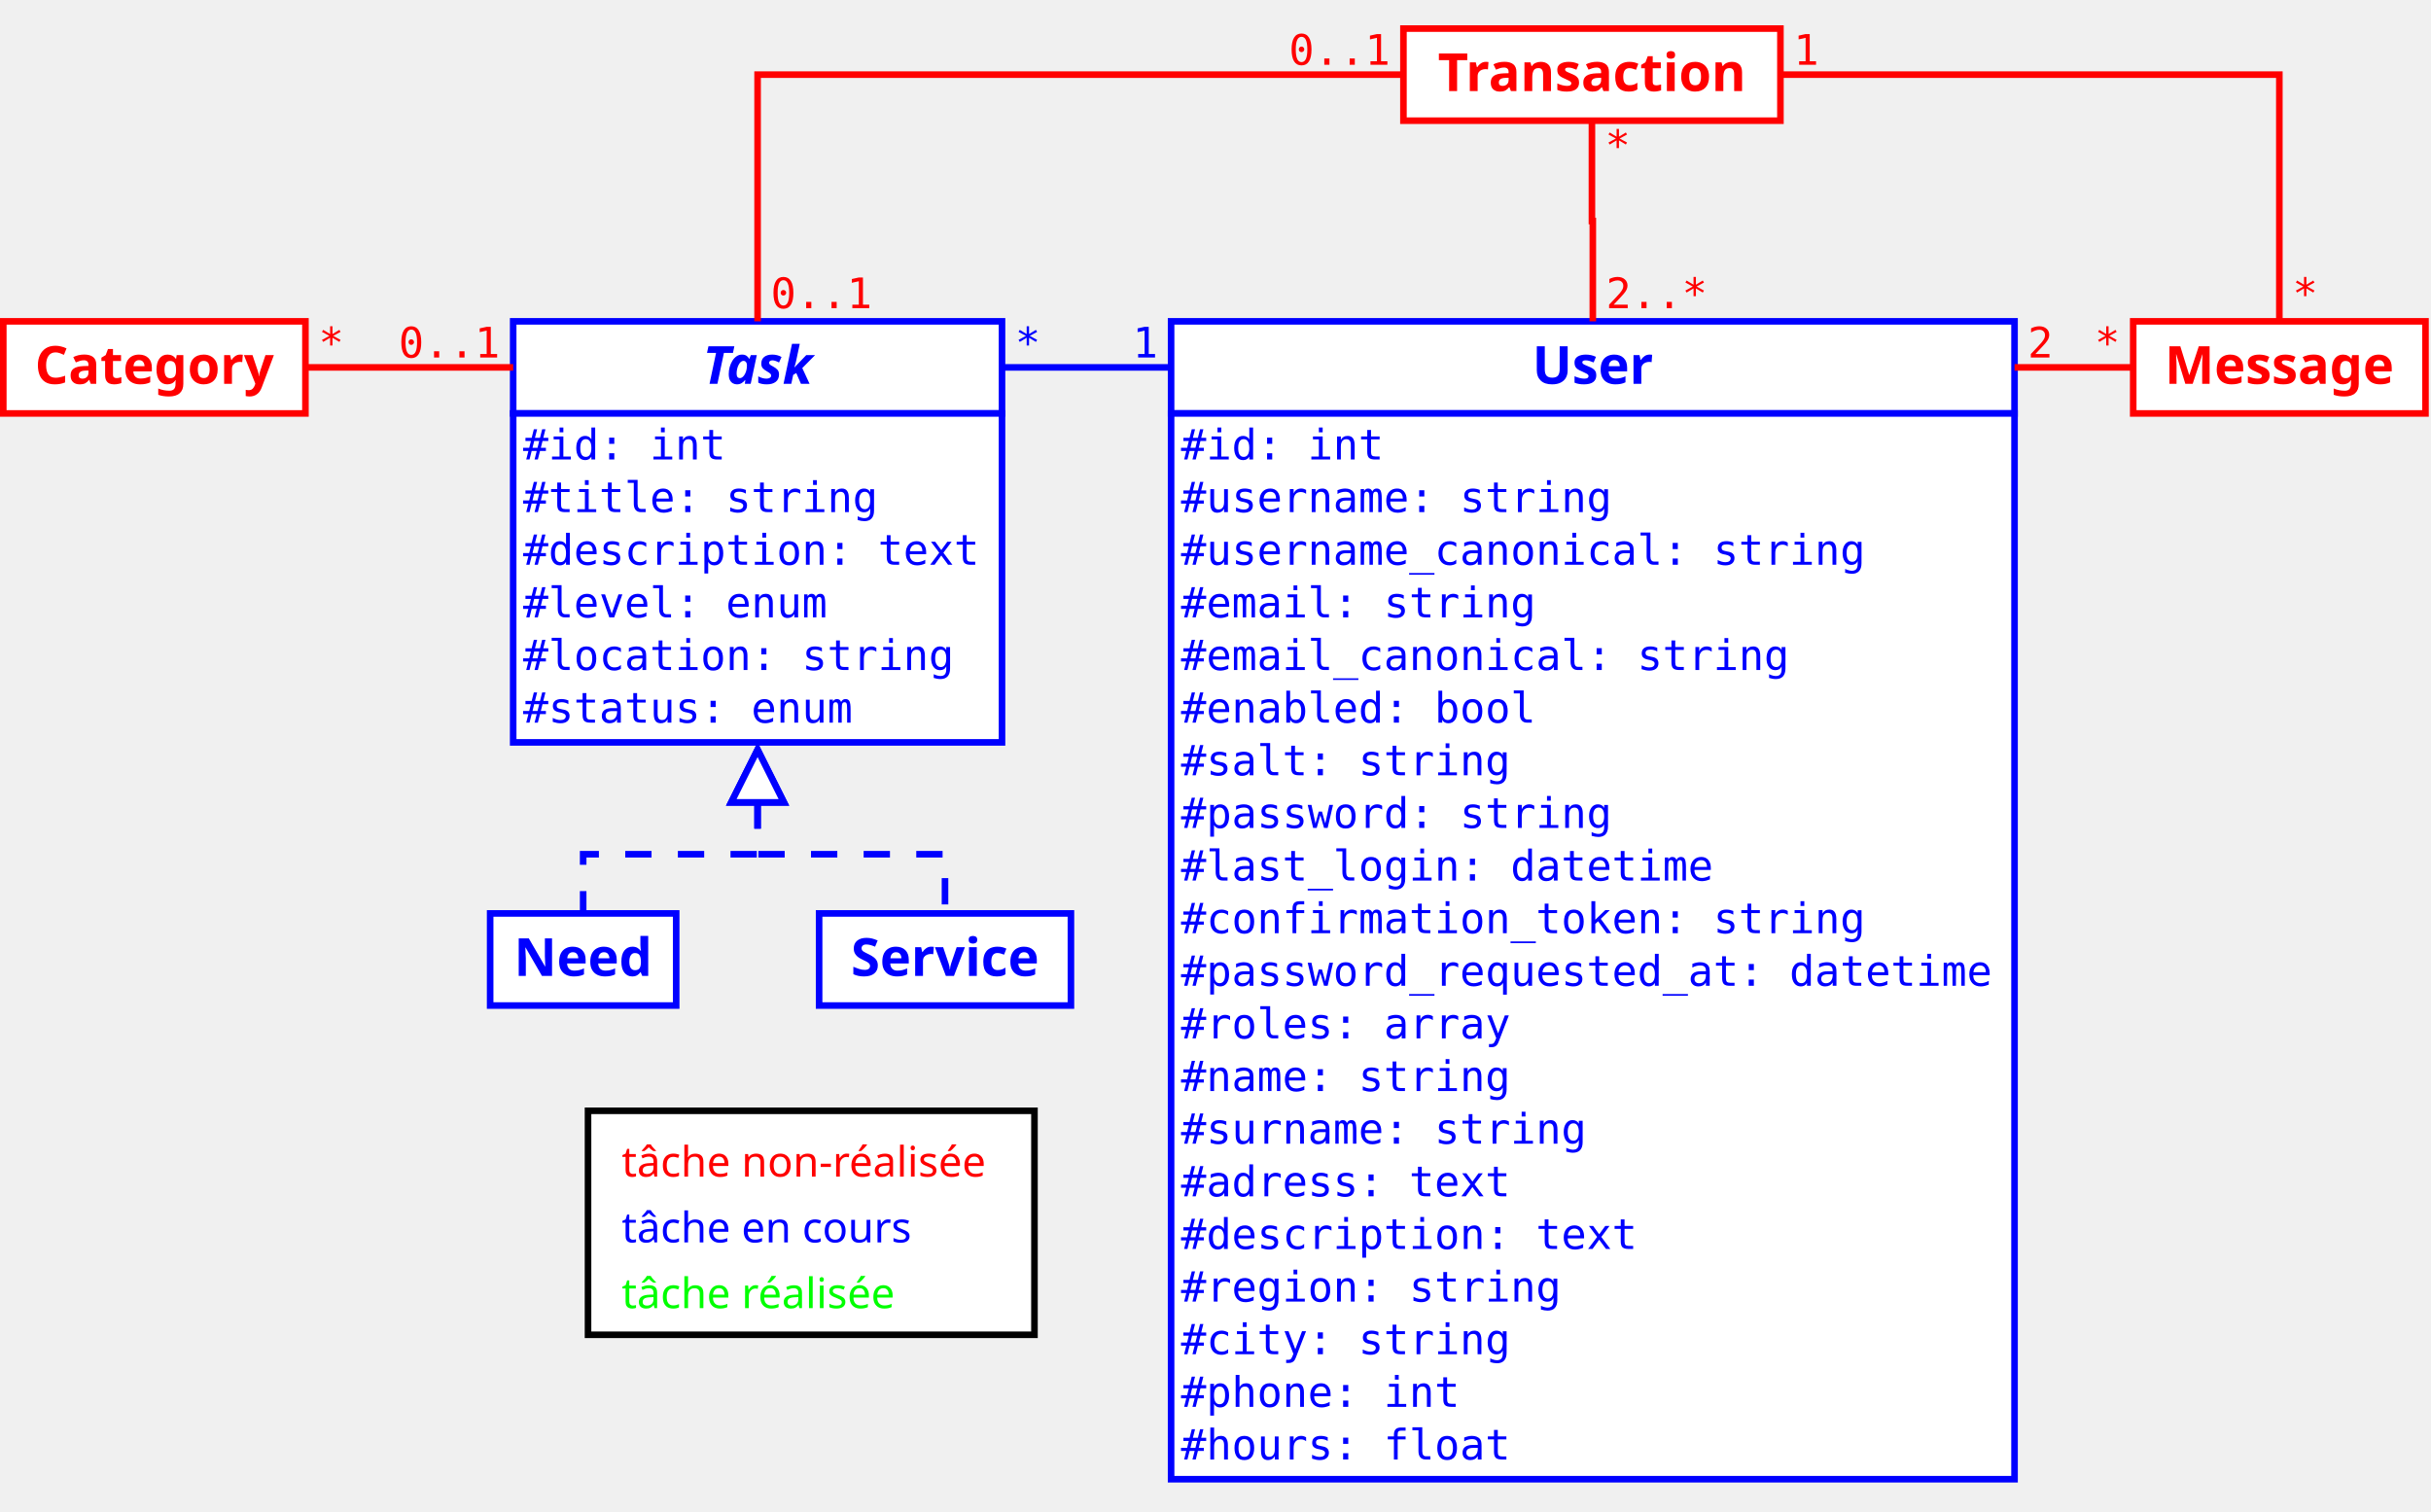
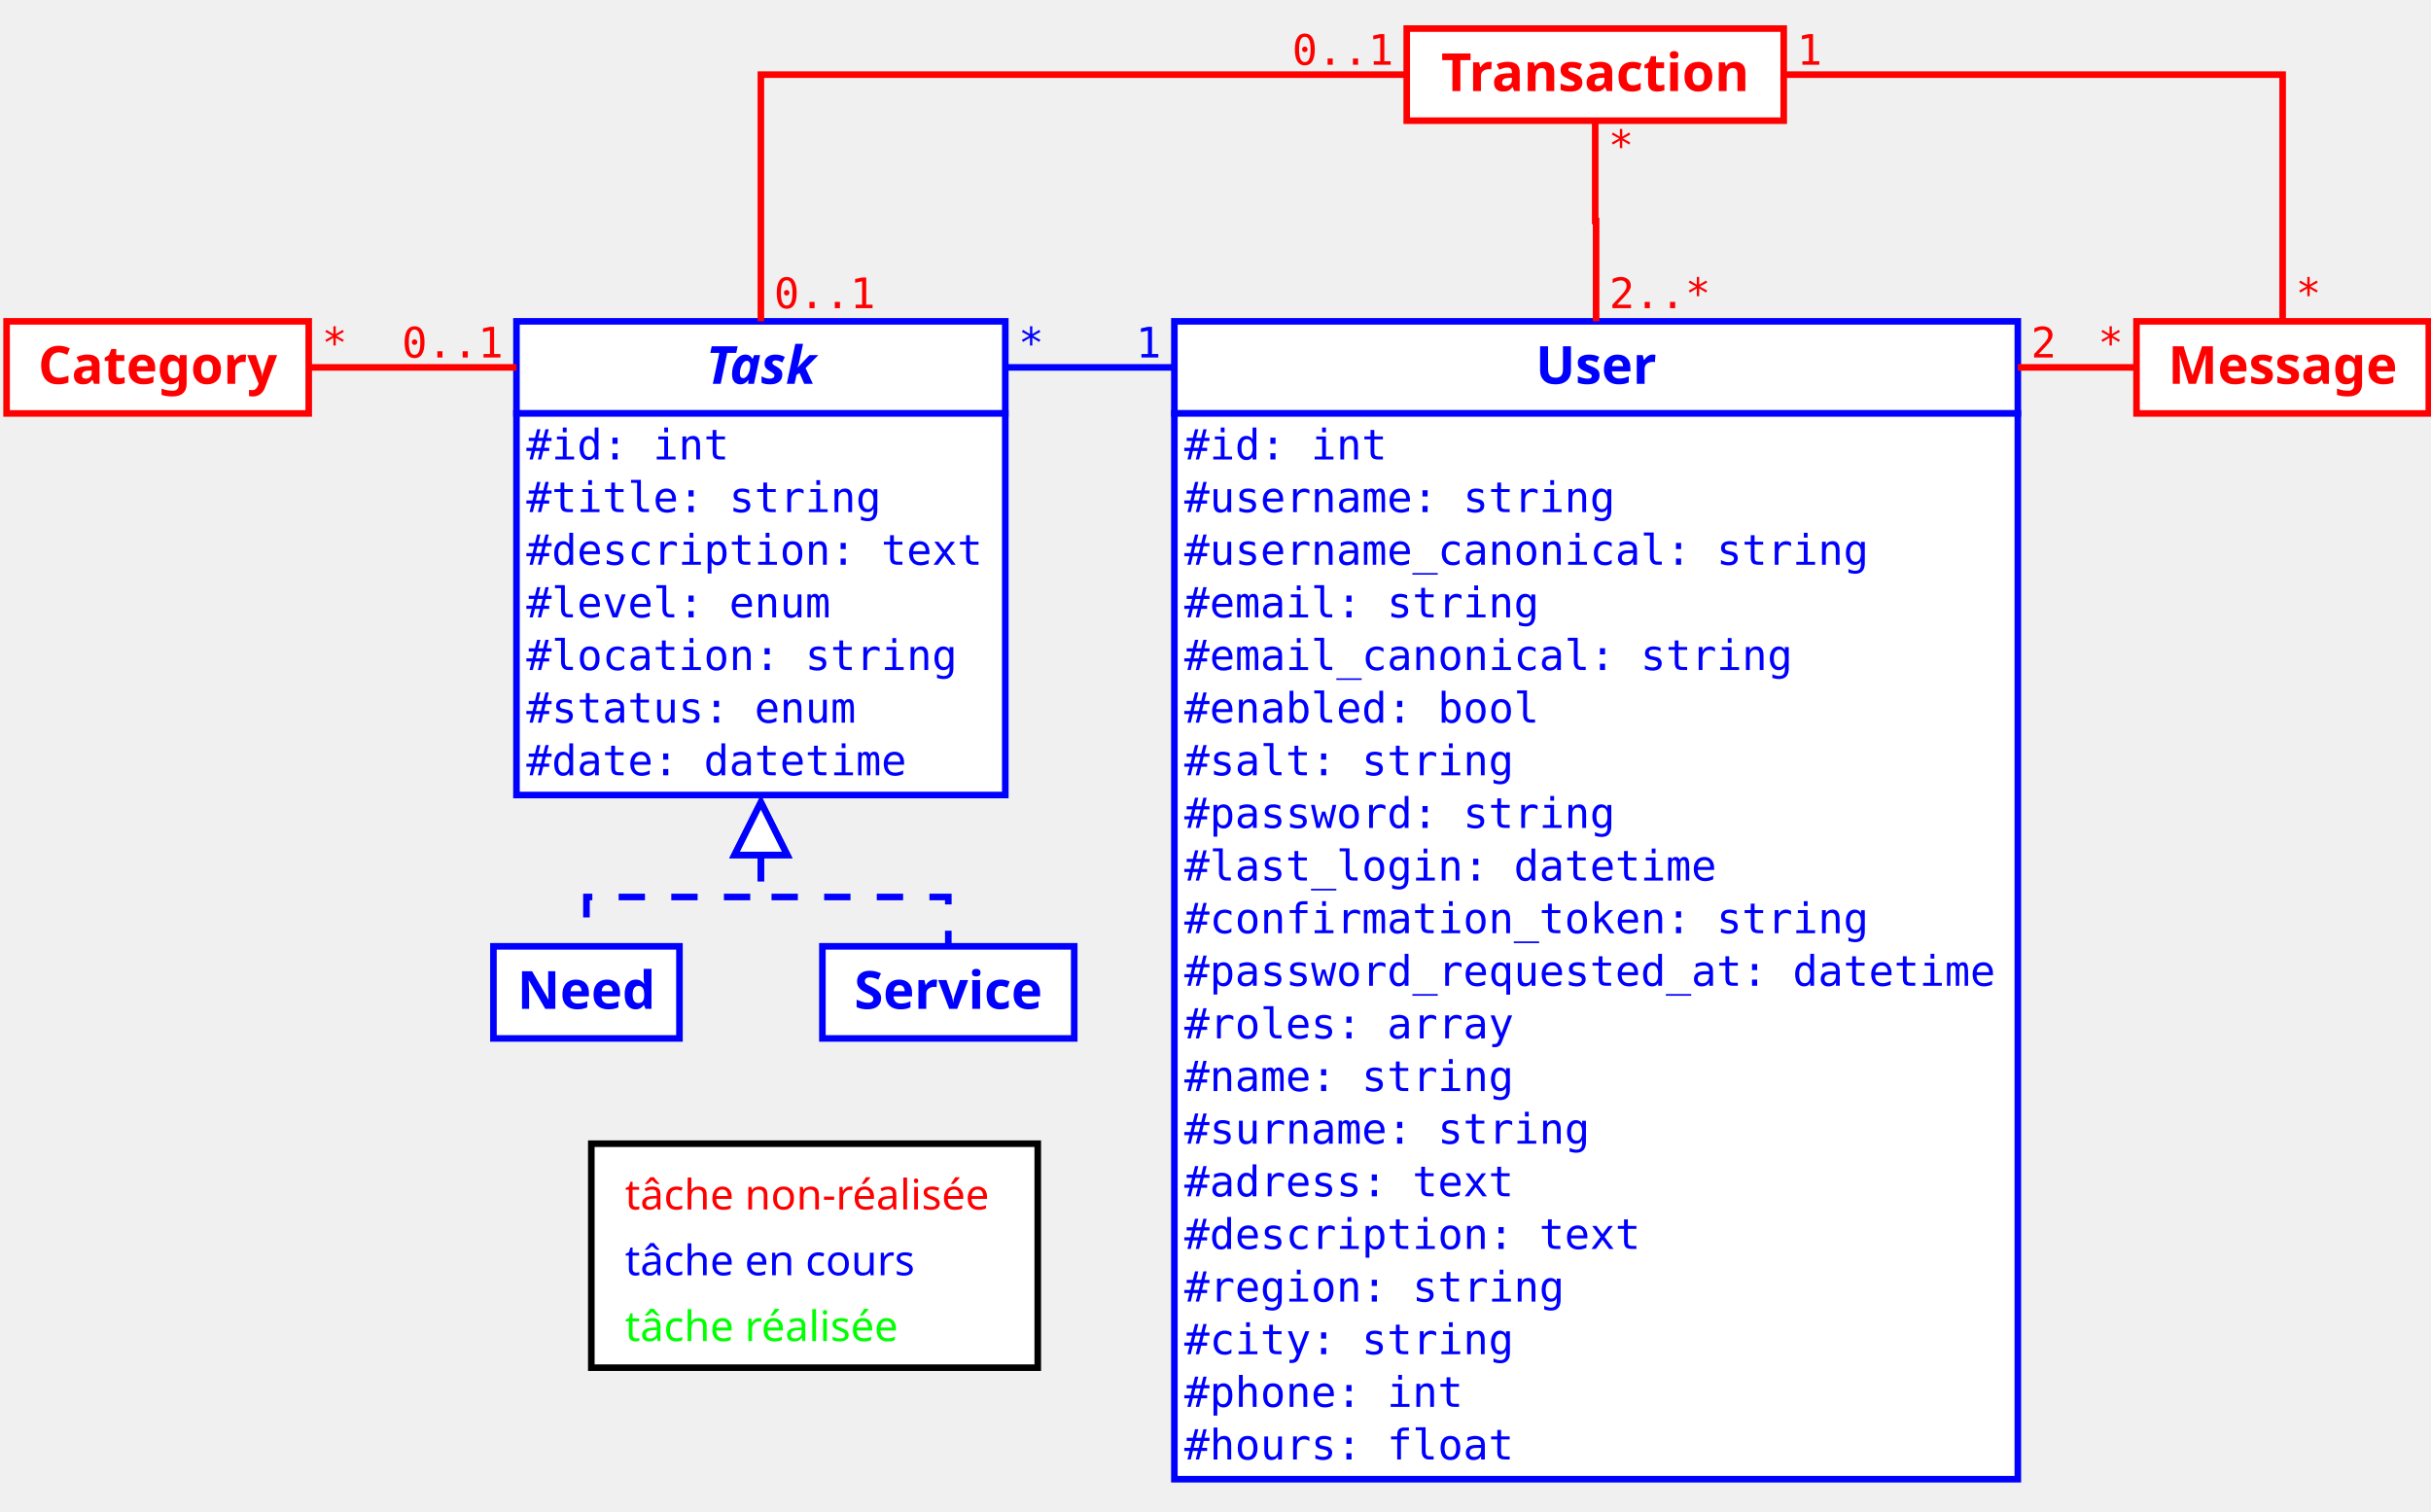
- <svg xmlns="http://www.w3.org/2000/svg" width="37cm" height="23cm" viewBox="231 -30 739 444">
+ <svg xmlns="http://www.w3.org/2000/svg" width="37cm" height="23cm" viewBox="230 -30 739 444">
  <g>
-     <rect style="fill: #ffffff" x="409.752" y="300" width="135.713" height="68.097" />
-     <rect style="fill: none; fill-opacity:0; stroke-width: 2; stroke: #000000" x="409.752" y="300" width="135.713" height="68.097" />
+     <rect style="fill: #ffffff" x="409.752" y="310" width="135.713" height="68.097" />
+     <rect style="fill: none; fill-opacity:0; stroke-width: 2; stroke: #000000" x="409.752" y="310" width="135.713" height="68.097" />
  </g>
  <g>
    <rect style="fill: #ffffff" x="587" y="60" width="256.4" height="28" />
    <rect style="fill: none; fill-opacity:0; stroke-width: 2; stroke: #0000ff" x="587" y="60" width="256.4" height="28" />
    <text font-size="16" style="fill: #0000ff;text-anchor:middle;font-family:sans-serif;font-style:normal;font-weight:700" x="715.2" y="79">User</text>
    <rect style="fill: #ffffff" x="587" y="88" width="256.4" height="324" />
    <rect style="fill: none; fill-opacity:0; stroke-width: 2; stroke: #0000ff" x="587" y="88" width="256.4" height="324" />
    <text font-size="12.8" style="fill: #0000ff;text-anchor:start;font-family:monospace;font-style:normal;font-weight:normal" x="590" y="102">#id: int</text>
    <text font-size="12.8" style="fill: #0000ff;text-anchor:start;font-family:monospace;font-style:normal;font-weight:normal" x="590" y="118">#username: string</text>
    <text font-size="12.8" style="fill: #0000ff;text-anchor:start;font-family:monospace;font-style:normal;font-weight:normal" x="590" y="134">#username_canonical: string</text>
    <text font-size="12.8" style="fill: #0000ff;text-anchor:start;font-family:monospace;font-style:normal;font-weight:normal" x="590" y="150">#email: string</text>
    <text font-size="12.8" style="fill: #0000ff;text-anchor:start;font-family:monospace;font-style:normal;font-weight:normal" x="590" y="166">#email_canonical: string</text>
    <text font-size="12.8" style="fill: #0000ff;text-anchor:start;font-family:monospace;font-style:normal;font-weight:normal" x="590" y="182">#enabled: bool</text>
    <text font-size="12.8" style="fill: #0000ff;text-anchor:start;font-family:monospace;font-style:normal;font-weight:normal" x="590" y="198">#salt: string</text>
    <text font-size="12.8" style="fill: #0000ff;text-anchor:start;font-family:monospace;font-style:normal;font-weight:normal" x="590" y="214">#password: string</text>
    <text font-size="12.8" style="fill: #0000ff;text-anchor:start;font-family:monospace;font-style:normal;font-weight:normal" x="590" y="230">#last_login: datetime</text>
    <text font-size="12.8" style="fill: #0000ff;text-anchor:start;font-family:monospace;font-style:normal;font-weight:normal" x="590" y="246">#confirmation_token: string</text>
    <text font-size="12.8" style="fill: #0000ff;text-anchor:start;font-family:monospace;font-style:normal;font-weight:normal" x="590" y="262">#password_requested_at: datetime</text>
    <text font-size="12.8" style="fill: #0000ff;text-anchor:start;font-family:monospace;font-style:normal;font-weight:normal" x="590" y="278">#roles: array</text>
    <text font-size="12.8" style="fill: #0000ff;text-anchor:start;font-family:monospace;font-style:normal;font-weight:normal" x="590" y="294">#name: string</text>
    <text font-size="12.8" style="fill: #0000ff;text-anchor:start;font-family:monospace;font-style:normal;font-weight:normal" x="590" y="310">#surname: string</text>
    <text font-size="12.8" style="fill: #0000ff;text-anchor:start;font-family:monospace;font-style:normal;font-weight:normal" x="590" y="326">#adress: text</text>
    <text font-size="12.8" style="fill: #0000ff;text-anchor:start;font-family:monospace;font-style:normal;font-weight:normal" x="590" y="342">#description: text</text>
    <text font-size="12.8" style="fill: #0000ff;text-anchor:start;font-family:monospace;font-style:normal;font-weight:normal" x="590" y="358">#region: string</text>
    <text font-size="12.8" style="fill: #0000ff;text-anchor:start;font-family:monospace;font-style:normal;font-weight:normal" x="590" y="374">#city: string</text>
    <text font-size="12.8" style="fill: #0000ff;text-anchor:start;font-family:monospace;font-style:normal;font-weight:normal" x="590" y="390">#phone: int</text>
    <text font-size="12.8" style="fill: #0000ff;text-anchor:start;font-family:monospace;font-style:normal;font-weight:normal" x="590" y="406">#hours: float</text>
  </g>
  <g>
-     <rect style="fill: #ffffff" x="480" y="240" width="76.55" height="28" />
-     <rect style="fill: none; fill-opacity:0; stroke-width: 2; stroke: #0000ff" x="480" y="240" width="76.55" height="28" />
-     <text font-size="16" style="fill: #0000ff;text-anchor:middle;font-family:sans-serif;font-style:normal;font-weight:700" x="518.275" y="259">Service</text>
+     <rect style="fill: #ffffff" x="480" y="250" width="76.55" height="28" />
+     <rect style="fill: none; fill-opacity:0; stroke-width: 2; stroke: #0000ff" x="480" y="250" width="76.55" height="28" />
+     <text font-size="16" style="fill: #0000ff;text-anchor:middle;font-family:sans-serif;font-style:normal;font-weight:700" x="518.275" y="269">Service</text>
  </g>
  <g>
-     <rect style="fill: #ffffff" x="380" y="240" width="56.55" height="28" />
-     <rect style="fill: none; fill-opacity:0; stroke-width: 2; stroke: #0000ff" x="380" y="240" width="56.55" height="28" />
-     <text font-size="16" style="fill: #0000ff;text-anchor:middle;font-family:sans-serif;font-style:normal;font-weight:700" x="408.275" y="259">Need</text>
+     <rect style="fill: #ffffff" x="380" y="250" width="56.55" height="28" />
+     <rect style="fill: none; fill-opacity:0; stroke-width: 2; stroke: #0000ff" x="380" y="250" width="56.55" height="28" />
+     <text font-size="16" style="fill: #0000ff;text-anchor:middle;font-family:sans-serif;font-style:normal;font-weight:700" x="408.275" y="269">Need</text>
  </g>
  <g>
    <rect style="fill: #ffffff" x="879.476" y="60" width="88.85" height="28" />
    <rect style="fill: none; fill-opacity:0; stroke-width: 2; stroke: #ff0000" x="879.476" y="60" width="88.85" height="28" />
    <text font-size="16" style="fill: #ff0000;text-anchor:middle;font-family:sans-serif;font-style:normal;font-weight:700" x="923.901" y="79">Message</text>
  </g>
  <g>
    <rect style="fill: #ffffff" x="657.63" y="-29" width="114.6" height="28" />
    <rect style="fill: none; fill-opacity:0; stroke-width: 2; stroke: #ff0000" x="657.63" y="-29" width="114.6" height="28" />
    <text font-size="16" style="fill: #ff0000;text-anchor:middle;font-family:sans-serif;font-style:normal;font-weight:700" x="714.93" y="-10">Transaction</text>
  </g>
  <g>
    <rect style="fill: #ffffff" x="387" y="60" width="148.6" height="28" />
    <rect style="fill: none; fill-opacity:0; stroke-width: 2; stroke: #0000ff" x="387" y="60" width="148.6" height="28" />
    <text font-size="16" style="fill: #0000ff;text-anchor:middle;font-family:sans-serif;font-style:italic;font-weight:700" x="461.3" y="79">Task</text>
-     <rect style="fill: #ffffff" x="387" y="88" width="148.6" height="100" />
-     <rect style="fill: none; fill-opacity:0; stroke-width: 2; stroke: #0000ff" x="387" y="88" width="148.6" height="100" />
+     <rect style="fill: #ffffff" x="387" y="88" width="148.6" height="116" />
+     <rect style="fill: none; fill-opacity:0; stroke-width: 2; stroke: #0000ff" x="387" y="88" width="148.6" height="116" />
    <text font-size="12.8" style="fill: #0000ff;text-anchor:start;font-family:monospace;font-style:normal;font-weight:normal" x="390" y="102">#id: int</text>
    <text font-size="12.8" style="fill: #0000ff;text-anchor:start;font-family:monospace;font-style:normal;font-weight:normal" x="390" y="118">#title: string</text>
    <text font-size="12.8" style="fill: #0000ff;text-anchor:start;font-family:monospace;font-style:normal;font-weight:normal" x="390" y="134">#description: text</text>
    <text font-size="12.8" style="fill: #0000ff;text-anchor:start;font-family:monospace;font-style:normal;font-weight:normal" x="390" y="150">#level: enum</text>
    <text font-size="12.8" style="fill: #0000ff;text-anchor:start;font-family:monospace;font-style:normal;font-weight:normal" x="390" y="166">#location: string</text>
    <text font-size="12.8" style="fill: #0000ff;text-anchor:start;font-family:monospace;font-style:normal;font-weight:normal" x="390" y="182">#status: enum</text>
+     <text font-size="12.8" style="fill: #0000ff;text-anchor:start;font-family:monospace;font-style:normal;font-weight:normal" x="390" y="198">#date: datetime</text>
  </g>
  <g>
-     <polyline style="fill: none; fill-opacity:0; stroke-width: 2; stroke-dasharray: 8; stroke: #0000ff" points="461.3,206.236 461.3,222 518.275,222 518.275,240 " />
-     <polygon style="fill: #ffffff" points="469.3,206.236 461.3,190.236 453.3,206.236 " />
-     <polygon style="fill: none; fill-opacity:0; stroke-width: 2; stroke: #0000ff" points="469.3,206.236 461.3,190.236 453.3,206.236 " />
+     <polyline style="fill: none; fill-opacity:0; stroke-width: 2; stroke-dasharray: 8; stroke: #0000ff" points="461.3,222.236 461.3,235 518.275,235 518.275,250 " />
+     <polygon style="fill: #ffffff" points="469.3,222.236 461.3,206.236 453.3,222.236 " />
+     <polygon style="fill: none; fill-opacity:0; stroke-width: 2; stroke: #0000ff" points="469.3,222.236 461.3,206.236 453.3,222.236 " />
  </g>
  <g>
-     <polyline style="fill: none; fill-opacity:0; stroke-width: 2; stroke-dasharray: 8; stroke: #0000ff" points="461.3,206.236 461.3,222 408.275,222 408.275,240 " />
-     <polygon style="fill: #ffffff" points="469.3,206.236 461.3,190.236 453.3,206.236 " />
-     <polygon style="fill: none; fill-opacity:0; stroke-width: 2; stroke: #0000ff" points="469.3,206.236 461.3,190.236 453.3,206.236 " />
+     <polyline style="fill: none; fill-opacity:0; stroke-width: 2; stroke-dasharray: 8; stroke: #0000ff" points="461.3,222.236 461.3,235 408.275,235 408.275,250 " />
+     <polygon style="fill: #ffffff" points="469.3,222.236 461.3,206.236 453.3,222.236 " />
+     <polygon style="fill: none; fill-opacity:0; stroke-width: 2; stroke: #0000ff" points="469.3,222.236 461.3,206.236 453.3,222.236 " />
  </g>
  <g>
    <polyline style="fill: none; fill-opacity:0; stroke-width: 2; stroke: #ff0000" points="714.93,-1 714.93,29.5 715.2,29.5 715.2,60 " />
    <text font-size="12.8" style="fill: #ff0000;text-anchor:middle;font-family:monospace;font-style:normal;font-weight:normal" x="715.065" y="26.5" />
    <text font-size="12.8" style="fill: #ff0000;text-anchor:start;font-family:monospace;font-style:normal;font-weight:normal" x="718.93" y="11">*</text>
    <text font-size="12.8" style="fill: #ff0000;text-anchor:start;font-family:monospace;font-style:normal;font-weight:normal" x="719.2" y="56">2..*</text>
  </g>
  <g>
    <polyline style="fill: none; fill-opacity:0; stroke-width: 2; stroke: #0000ff" points="535.6,74 544,74 544,74 587,74 " />
    <text font-size="12.8" style="fill: #0000ff;text-anchor:middle;font-family:monospace;font-style:normal;font-weight:normal" x="544" y="71" />
    <text font-size="12.8" style="fill: #0000ff;text-anchor:start;font-family:monospace;font-style:normal;font-weight:normal" x="539.6" y="71">*</text>
    <text font-size="12.8" style="fill: #0000ff;text-anchor:end;font-family:monospace;font-style:normal;font-weight:normal" x="583" y="71">1</text>
  </g>
  <g>
    <polyline style="fill: none; fill-opacity:0; stroke-width: 2; stroke: #ff0000" points="657.63,-15 461.3,-15 461.3,60 " />
    <text font-size="12.8" style="fill: #ff0000;text-anchor:middle;font-family:monospace;font-style:normal;font-weight:normal" x="559.465" y="-18" />
    <text font-size="12.8" style="fill: #ff0000;text-anchor:end;font-family:monospace;font-style:normal;font-weight:normal" x="653.63" y="-18">0..1</text>
    <text font-size="12.8" style="fill: #ff0000;text-anchor:start;font-family:monospace;font-style:normal;font-weight:normal" x="465.3" y="56">0..1</text>
  </g>
-   <text font-size="12.8" style="fill: #ff0000;text-anchor:start;font-family:sans-serif;font-style:normal;font-weight:normal" x="420" y="320">
-     <tspan x="420" y="320">tâche non-réalisée</tspan>
+   <text font-size="12.8" style="fill: #ff0000;text-anchor:start;font-family:sans-serif;font-style:normal;font-weight:normal" x="420" y="330">
+     <tspan x="420" y="330">tâche non-réalisée</tspan>
  </text>
-   <text font-size="12.8" style="fill: #0000ff;text-anchor:start;font-family:sans-serif;font-style:normal;font-weight:normal" x="420" y="340">
-     <tspan x="420" y="340">tâche en cours</tspan>
+   <text font-size="12.8" style="fill: #0000ff;text-anchor:start;font-family:sans-serif;font-style:normal;font-weight:normal" x="420" y="350">
+     <tspan x="420" y="350">tâche en cours</tspan>
  </text>
-   <text font-size="12.8" style="fill: #00ff00;text-anchor:start;font-family:sans-serif;font-style:normal;font-weight:normal" x="420" y="360">
-     <tspan x="420" y="360">tâche réalisée</tspan>
+   <text font-size="12.8" style="fill: #00ff00;text-anchor:start;font-family:sans-serif;font-style:normal;font-weight:normal" x="420" y="370">
+     <tspan x="420" y="370">tâche réalisée</tspan>
  </text>
  <g>
    <polyline style="fill: none; fill-opacity:0; stroke-width: 2; stroke: #ff0000" points="879.476,74 864,74 864,74 843.4,74 " />
    <text font-size="12.8" style="fill: #ff0000;text-anchor:middle;font-family:monospace;font-style:normal;font-weight:normal" x="864" y="71" />
    <text font-size="12.8" style="fill: #ff0000;text-anchor:end;font-family:monospace;font-style:normal;font-weight:normal" x="875.476" y="71">*</text>
    <text font-size="12.8" style="fill: #ff0000;text-anchor:start;font-family:monospace;font-style:normal;font-weight:normal" x="847.4" y="71">2</text>
  </g>
  <g>
    <polyline style="fill: none; fill-opacity:0; stroke-width: 2; stroke: #ff0000" points="923.901,60 923.901,-15 772.23,-15 " />
    <text font-size="12.8" style="fill: #ff0000;text-anchor:middle;font-family:monospace;font-style:normal;font-weight:normal" x="848.065" y="-18" />
    <text font-size="12.8" style="fill: #ff0000;text-anchor:start;font-family:monospace;font-style:normal;font-weight:normal" x="927.901" y="56">*</text>
    <text font-size="12.8" style="fill: #ff0000;text-anchor:start;font-family:monospace;font-style:normal;font-weight:normal" x="776.23" y="-18">1</text>
  </g>
  <g>
    <rect style="fill: #ffffff" x="232" y="60" width="91.85" height="28" />
    <rect style="fill: none; fill-opacity:0; stroke-width: 2; stroke: #ff0000" x="232" y="60" width="91.85" height="28" />
    <text font-size="16" style="fill: #ff0000;text-anchor:middle;font-family:sans-serif;font-style:normal;font-weight:700" x="277.925" y="79">Category</text>
  </g>
  <g>
    <polyline style="fill: none; fill-opacity:0; stroke-width: 2; stroke: #ff0000" points="323.85,74 324.85,74 386,74 387,74 " />
+     <text font-size="12.8" style="fill: #ff0000;text-anchor:middle;font-family:monospace;font-style:normal;font-weight:normal" x="355.425" y="71" />
    <text font-size="12.8" style="fill: #ff0000;text-anchor:start;font-family:monospace;font-style:normal;font-weight:normal" x="327.85" y="71">*</text>
    <text font-size="12.8" style="fill: #ff0000;text-anchor:end;font-family:monospace;font-style:normal;font-weight:normal" x="383" y="71">0..1</text>
  </g>
</svg>
